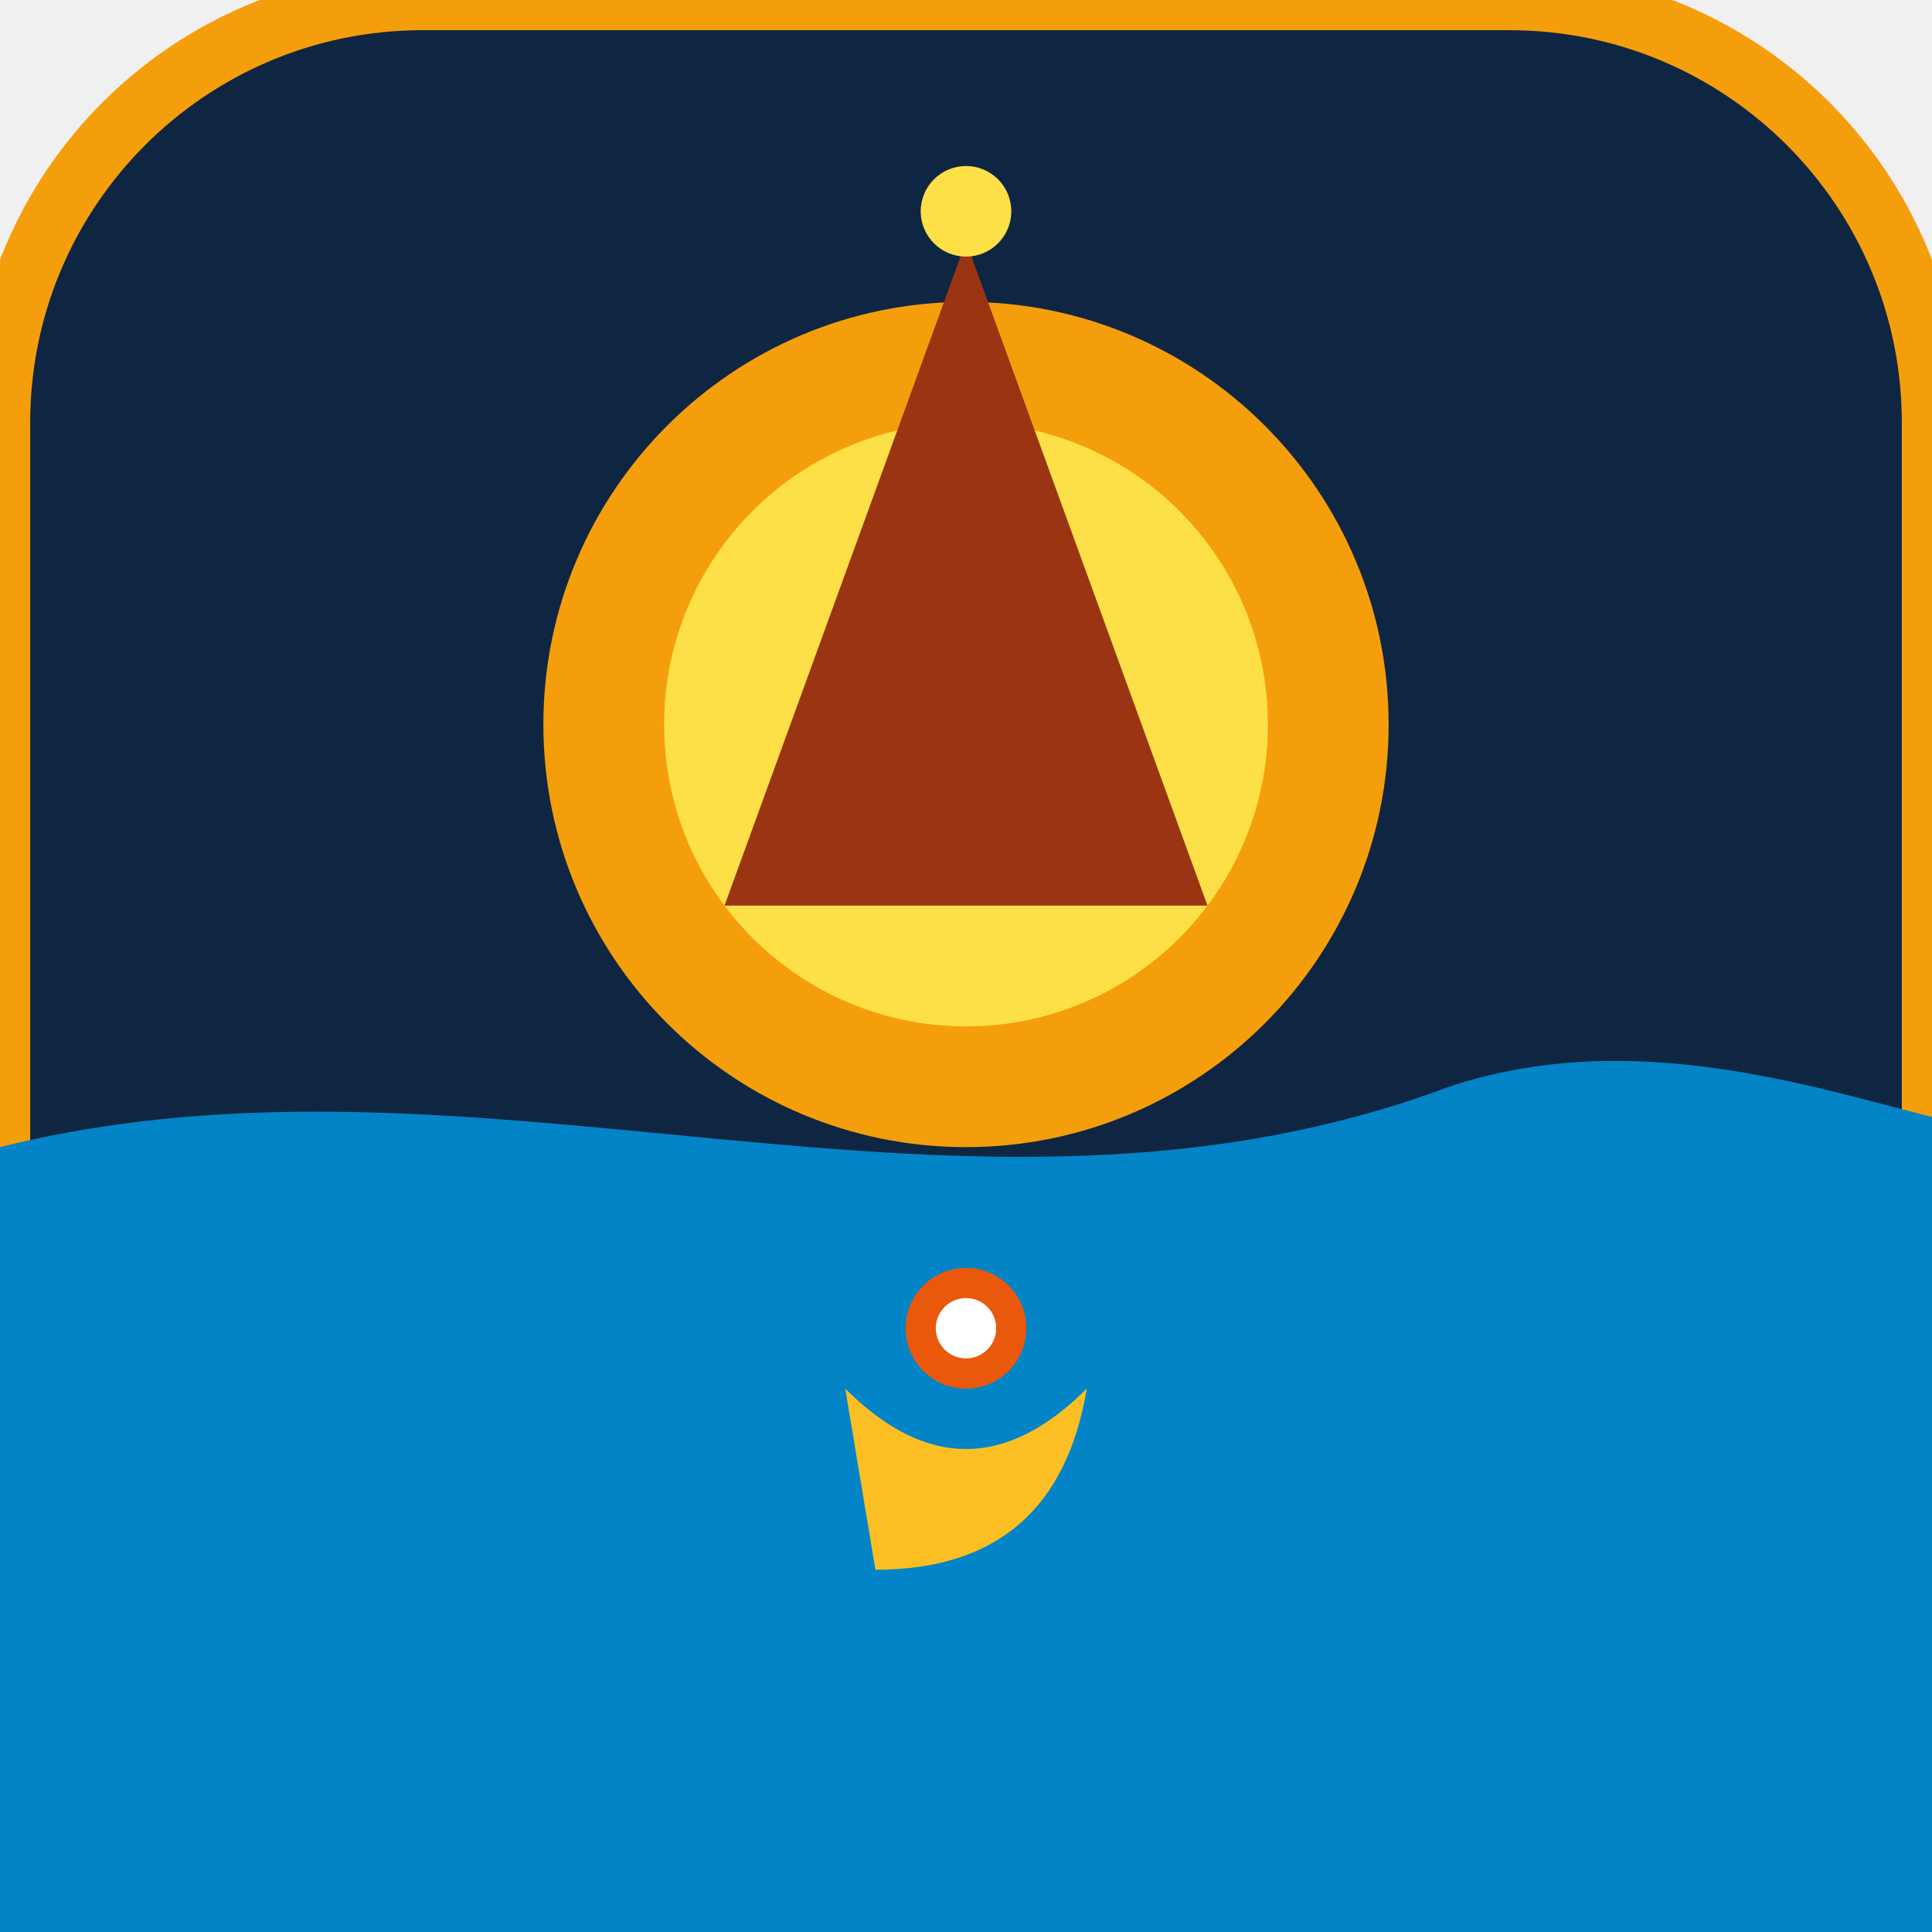
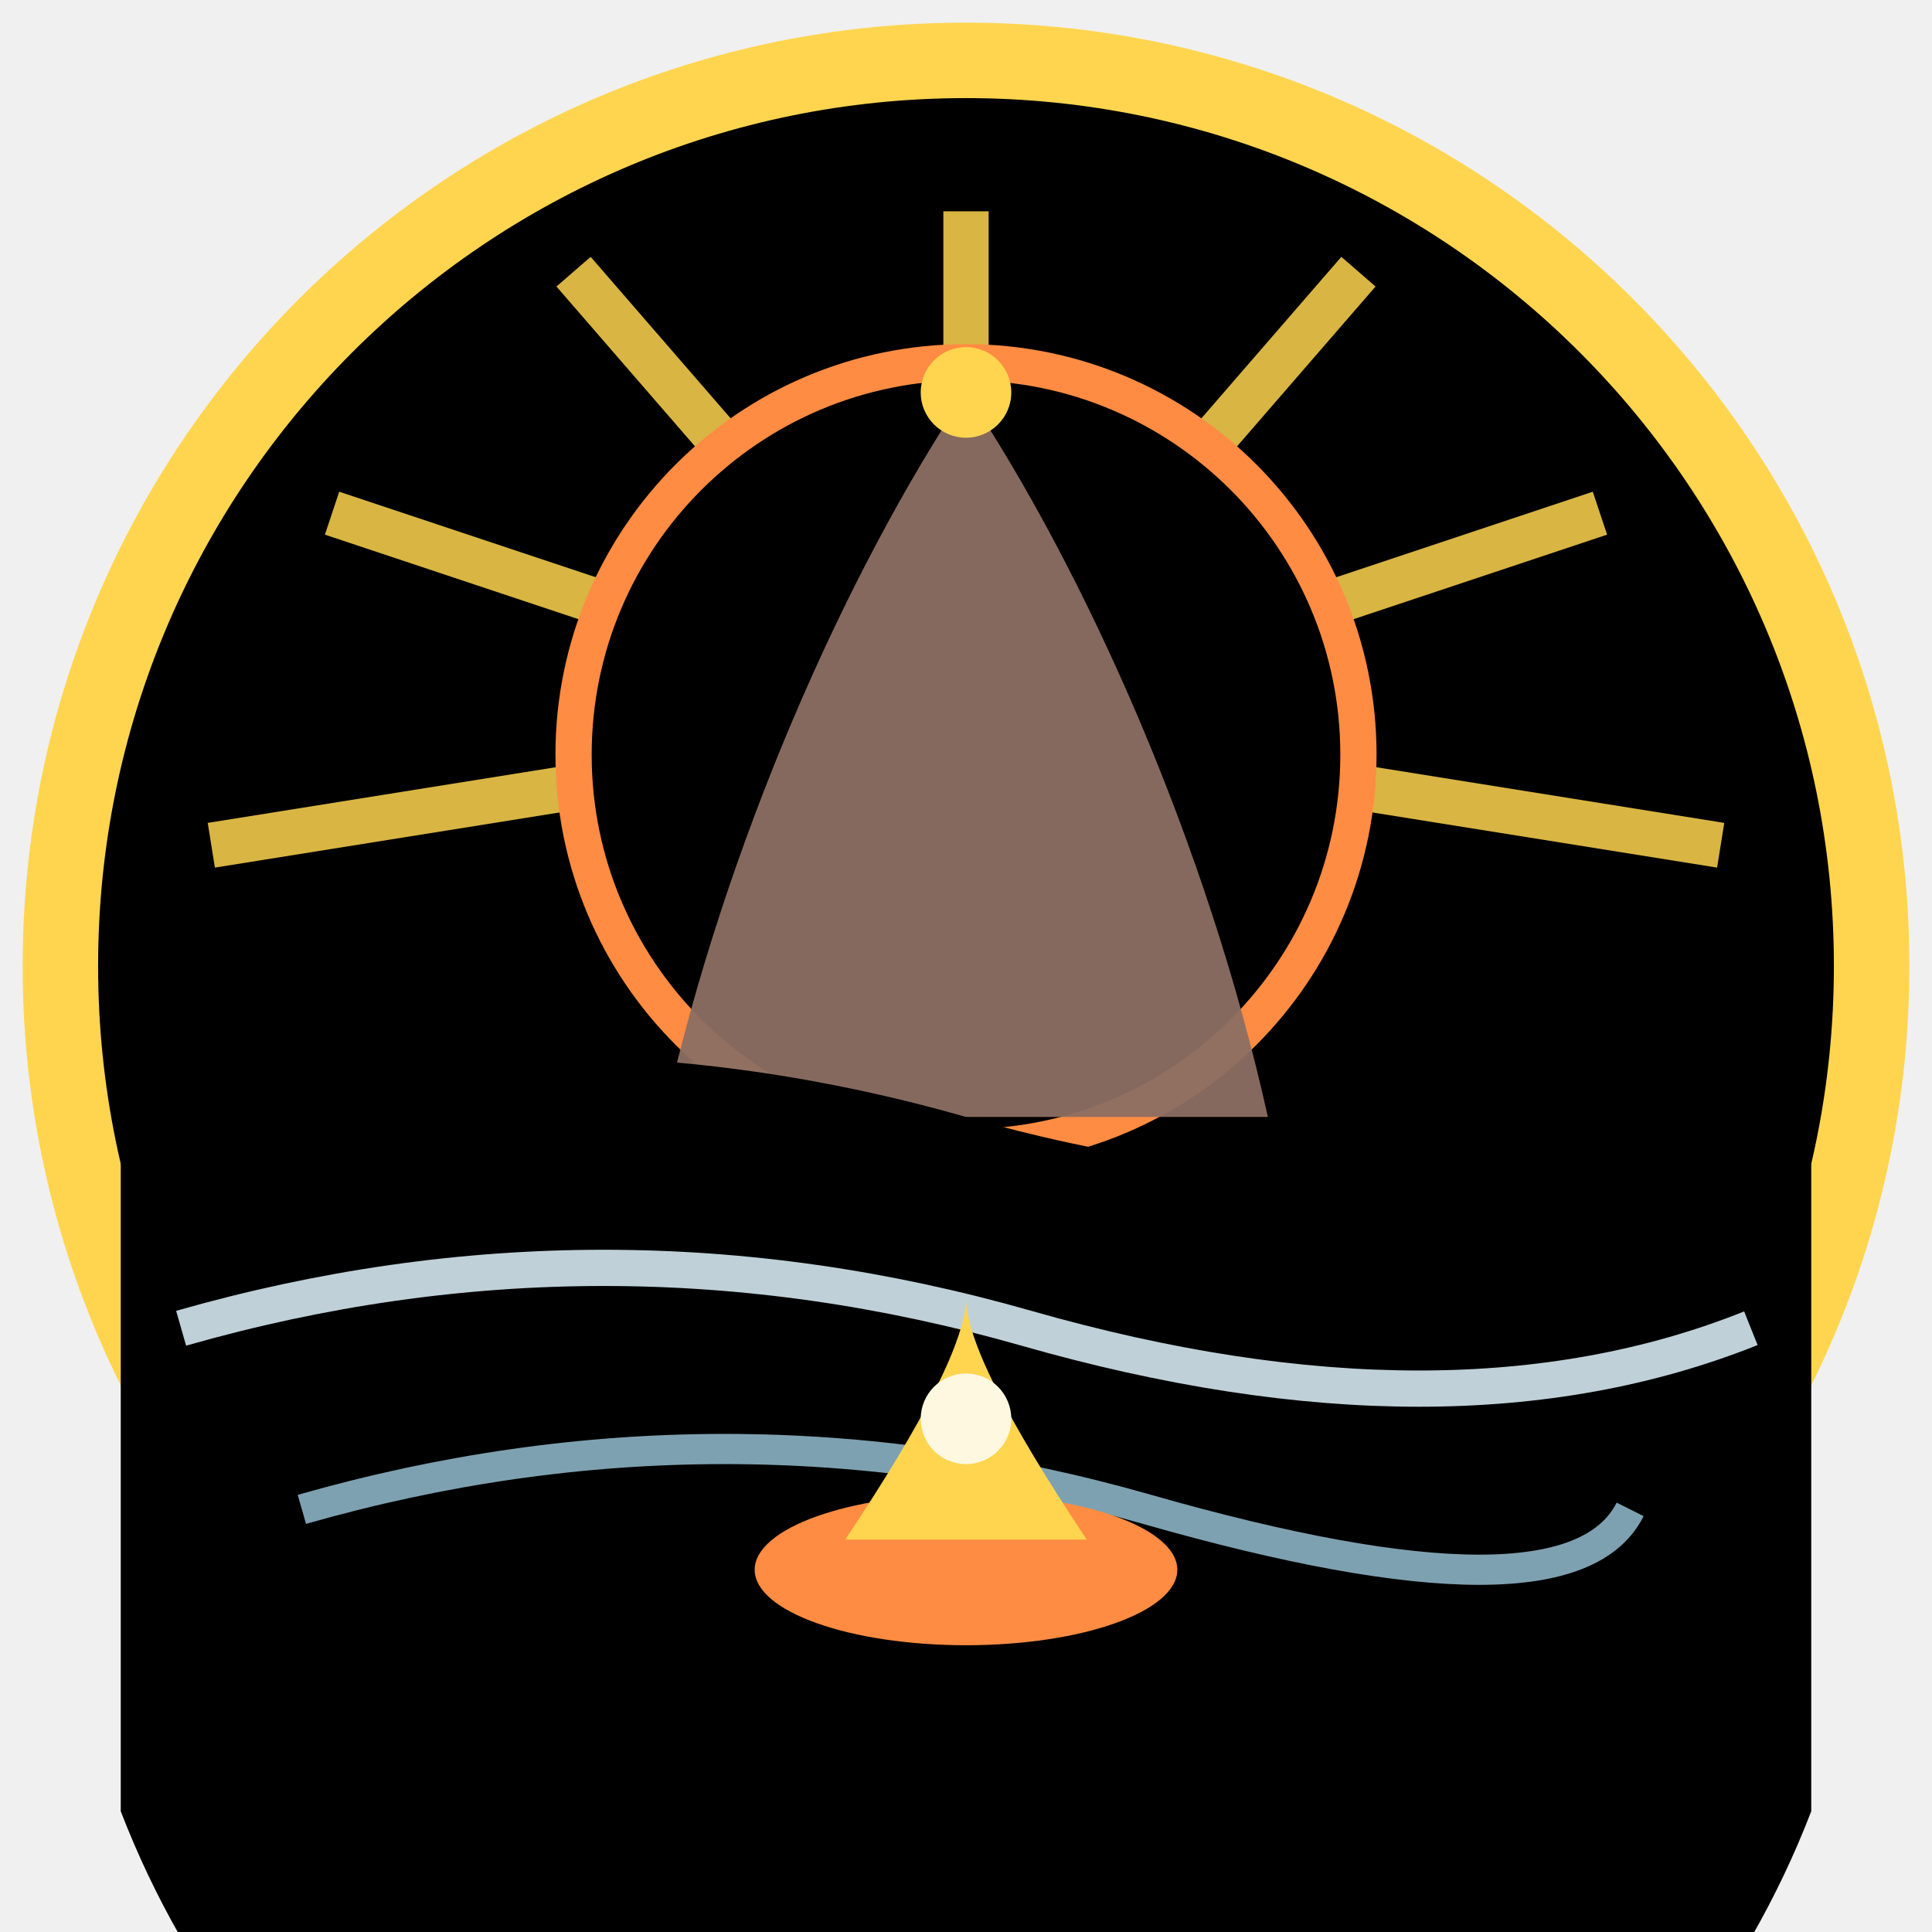
- <svg xmlns="http://www.w3.org/2000/svg" viewBox="0 0 64 64" width="64" height="64">
-   <rect width="64" height="64" rx="14" fill="#0F2642" stroke="#F59E0B" stroke-width="2" />
-   <circle cx="32" cy="24" r="14" fill="#F59E0B" />
-   <circle cx="32" cy="24" r="10" fill="#FDE047" />
-   <polygon points="32,8 24,30 40,30" fill="#9A3412" />
-   <circle cx="32" cy="7" r="1.5" fill="#FDE047" />
-   <path d="M 0,38 C 16,34 32,42 48,36 C 54,34 60,36 64,37 L 64,64 L 0,64 Z" fill="#0284C7" />
-   <path d="M 28,46 Q 32,50 36,46 Q 35,52 29,52 Z" fill="#FBBF24" />
-   <circle cx="32" cy="44" r="2" fill="#EA580C" />
-   <circle cx="32" cy="44" r="1" fill="#FFFFFF" />
+ <svg xmlns="http://www.w3.org/2000/svg" width="64" height="64" viewBox="0 0 64 64" fill="none">
+   <defs>
+     <linearGradient id="favBgGrad" x1="0%" y1="0%" x2="100%" y2="100%">
+       <stop offset="0%" stopColor="#0B5E8E" />
+       <stop offset="100%" stopColor="#041E2F" />
+     </linearGradient>
+     <radialGradient id="favSunGlow" cx="50%" cy="50%" r="50%">
+       <stop offset="0%" stopColor="#FFF8E1" />
+       <stop offset="35%" stopColor="#FFD54F" />
+       <stop offset="80%" stopColor="#FF8C42" />
+       <stop offset="100%" stopColor="#E65100" />
+     </radialGradient>
+     <linearGradient id="favRiverGrad" x1="0%" y1="0%" x2="100%" y2="0%">
+       <stop offset="0%" stopColor="#0B5E8E" />
+       <stop offset="50%" stopColor="#29B6F6" />
+       <stop offset="100%" stopColor="#0288D1" />
+     </linearGradient>
+   </defs>
+   <circle cx="32" cy="32" r="30" fill="url(#favBgGrad)" stroke="#FFD54F" stroke-width="2.5" />
+   <g stroke="#FFD54F" stroke-width="1.5" opacity="0.85">
+     <line x1="32" y1="24" x2="32" y2="7" />
+     <line x1="32" y1="24" x2="45" y2="9" />
+     <line x1="32" y1="24" x2="19" y2="9" />
+     <line x1="32" y1="24" x2="53" y2="17" />
+     <line x1="32" y1="24" x2="11" y2="17" />
+     <line x1="32" y1="24" x2="57" y2="28" />
+     <line x1="32" y1="24" x2="7" y2="28" />
+   </g>
+   <circle cx="32" cy="25" r="13" fill="url(#favSunGlow)" stroke="#FF8C42" stroke-width="1.2" />
+   <path d="M 22,37 C 24,28 28,19 32,13 C 36,19 40,28 42,37 Z" fill="#8D6E63" opacity="0.95" />
+   <circle cx="32" cy="13" r="1.5" fill="#FFD54F" />
+   <path d="M 4,37 Q 18,33 32,37 T 60,37 L 60,60 A 30,30 0 0,1 4,60 Z" fill="url(#favRiverGrad)" />
+   <path d="M 6,44 Q 20,40 34,44 T 58,44" stroke="#E1F5FE" stroke-width="1.2" fill="none" opacity="0.85" />
+   <path d="M 10,50 Q 24,46 38,50 T 54,50" stroke="#B3E5FC" stroke-width="1" fill="none" opacity="0.7" />
+   <ellipse cx="32" cy="52" rx="7" ry="2.5" fill="#FF8C42" />
+   <path d="M 28,51 Q 32,45 32,43 Q 32,45 36,51 Z" fill="#FFD54F" />
+   <circle cx="32" cy="47" r="1.5" fill="#FFF8E1" />
</svg>
